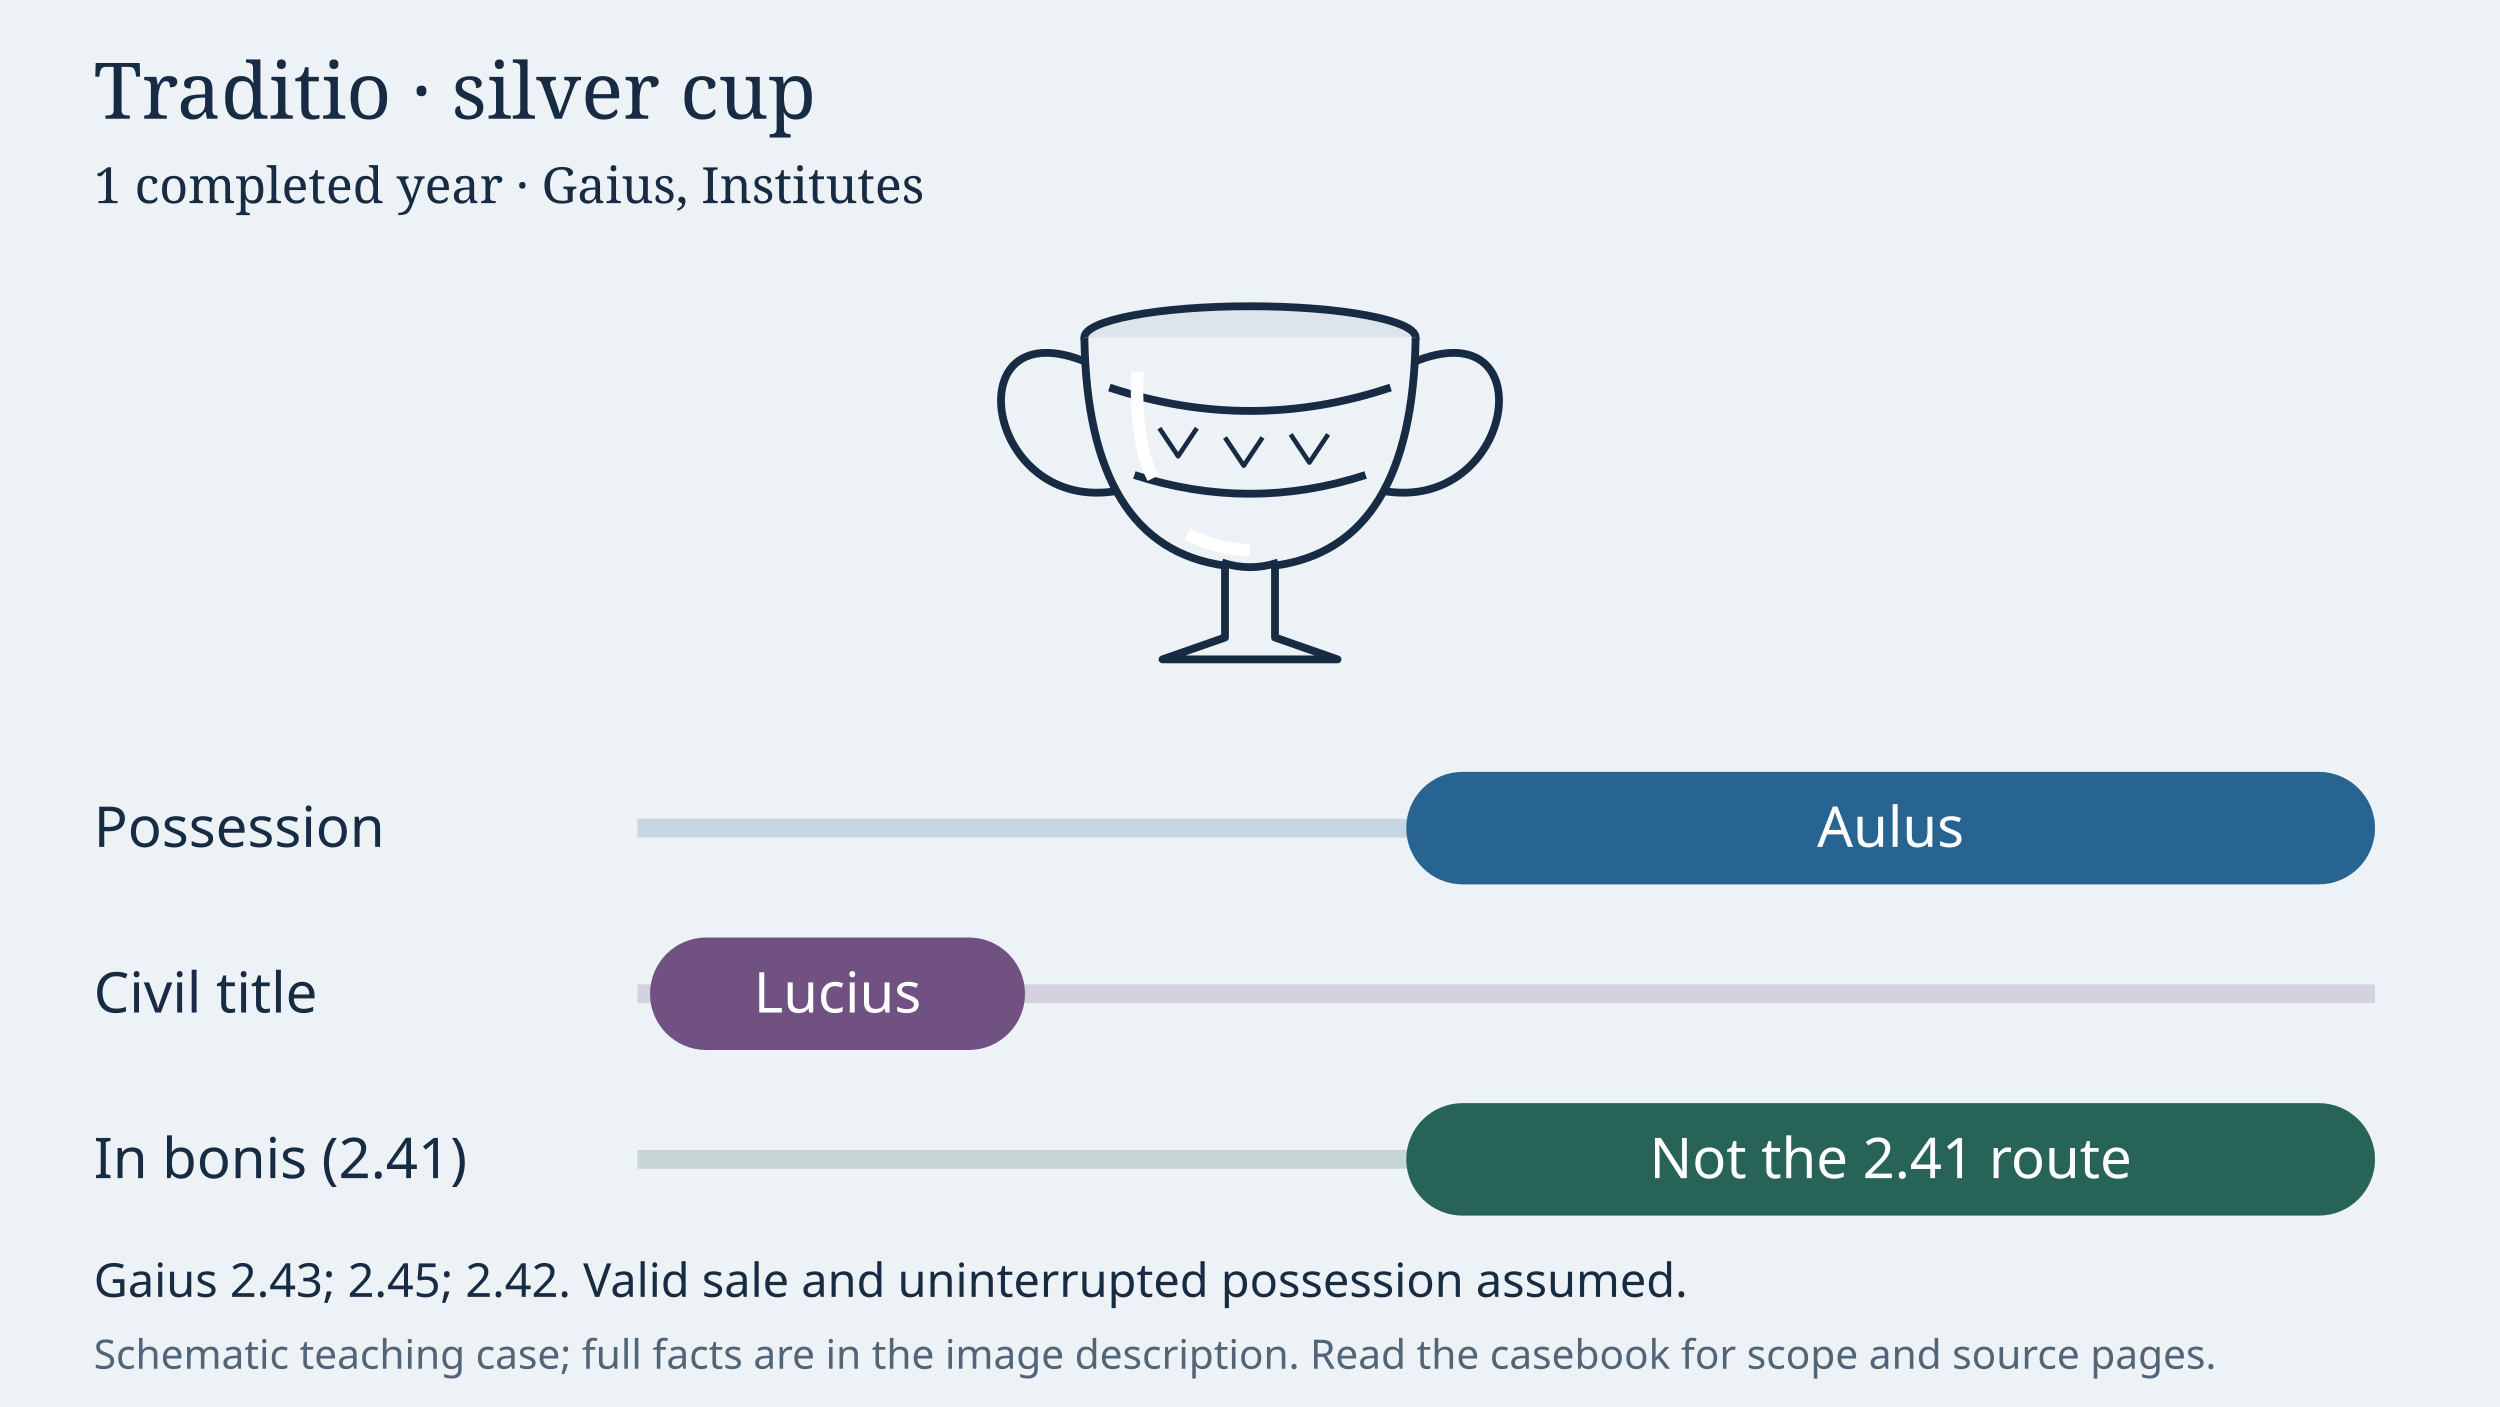
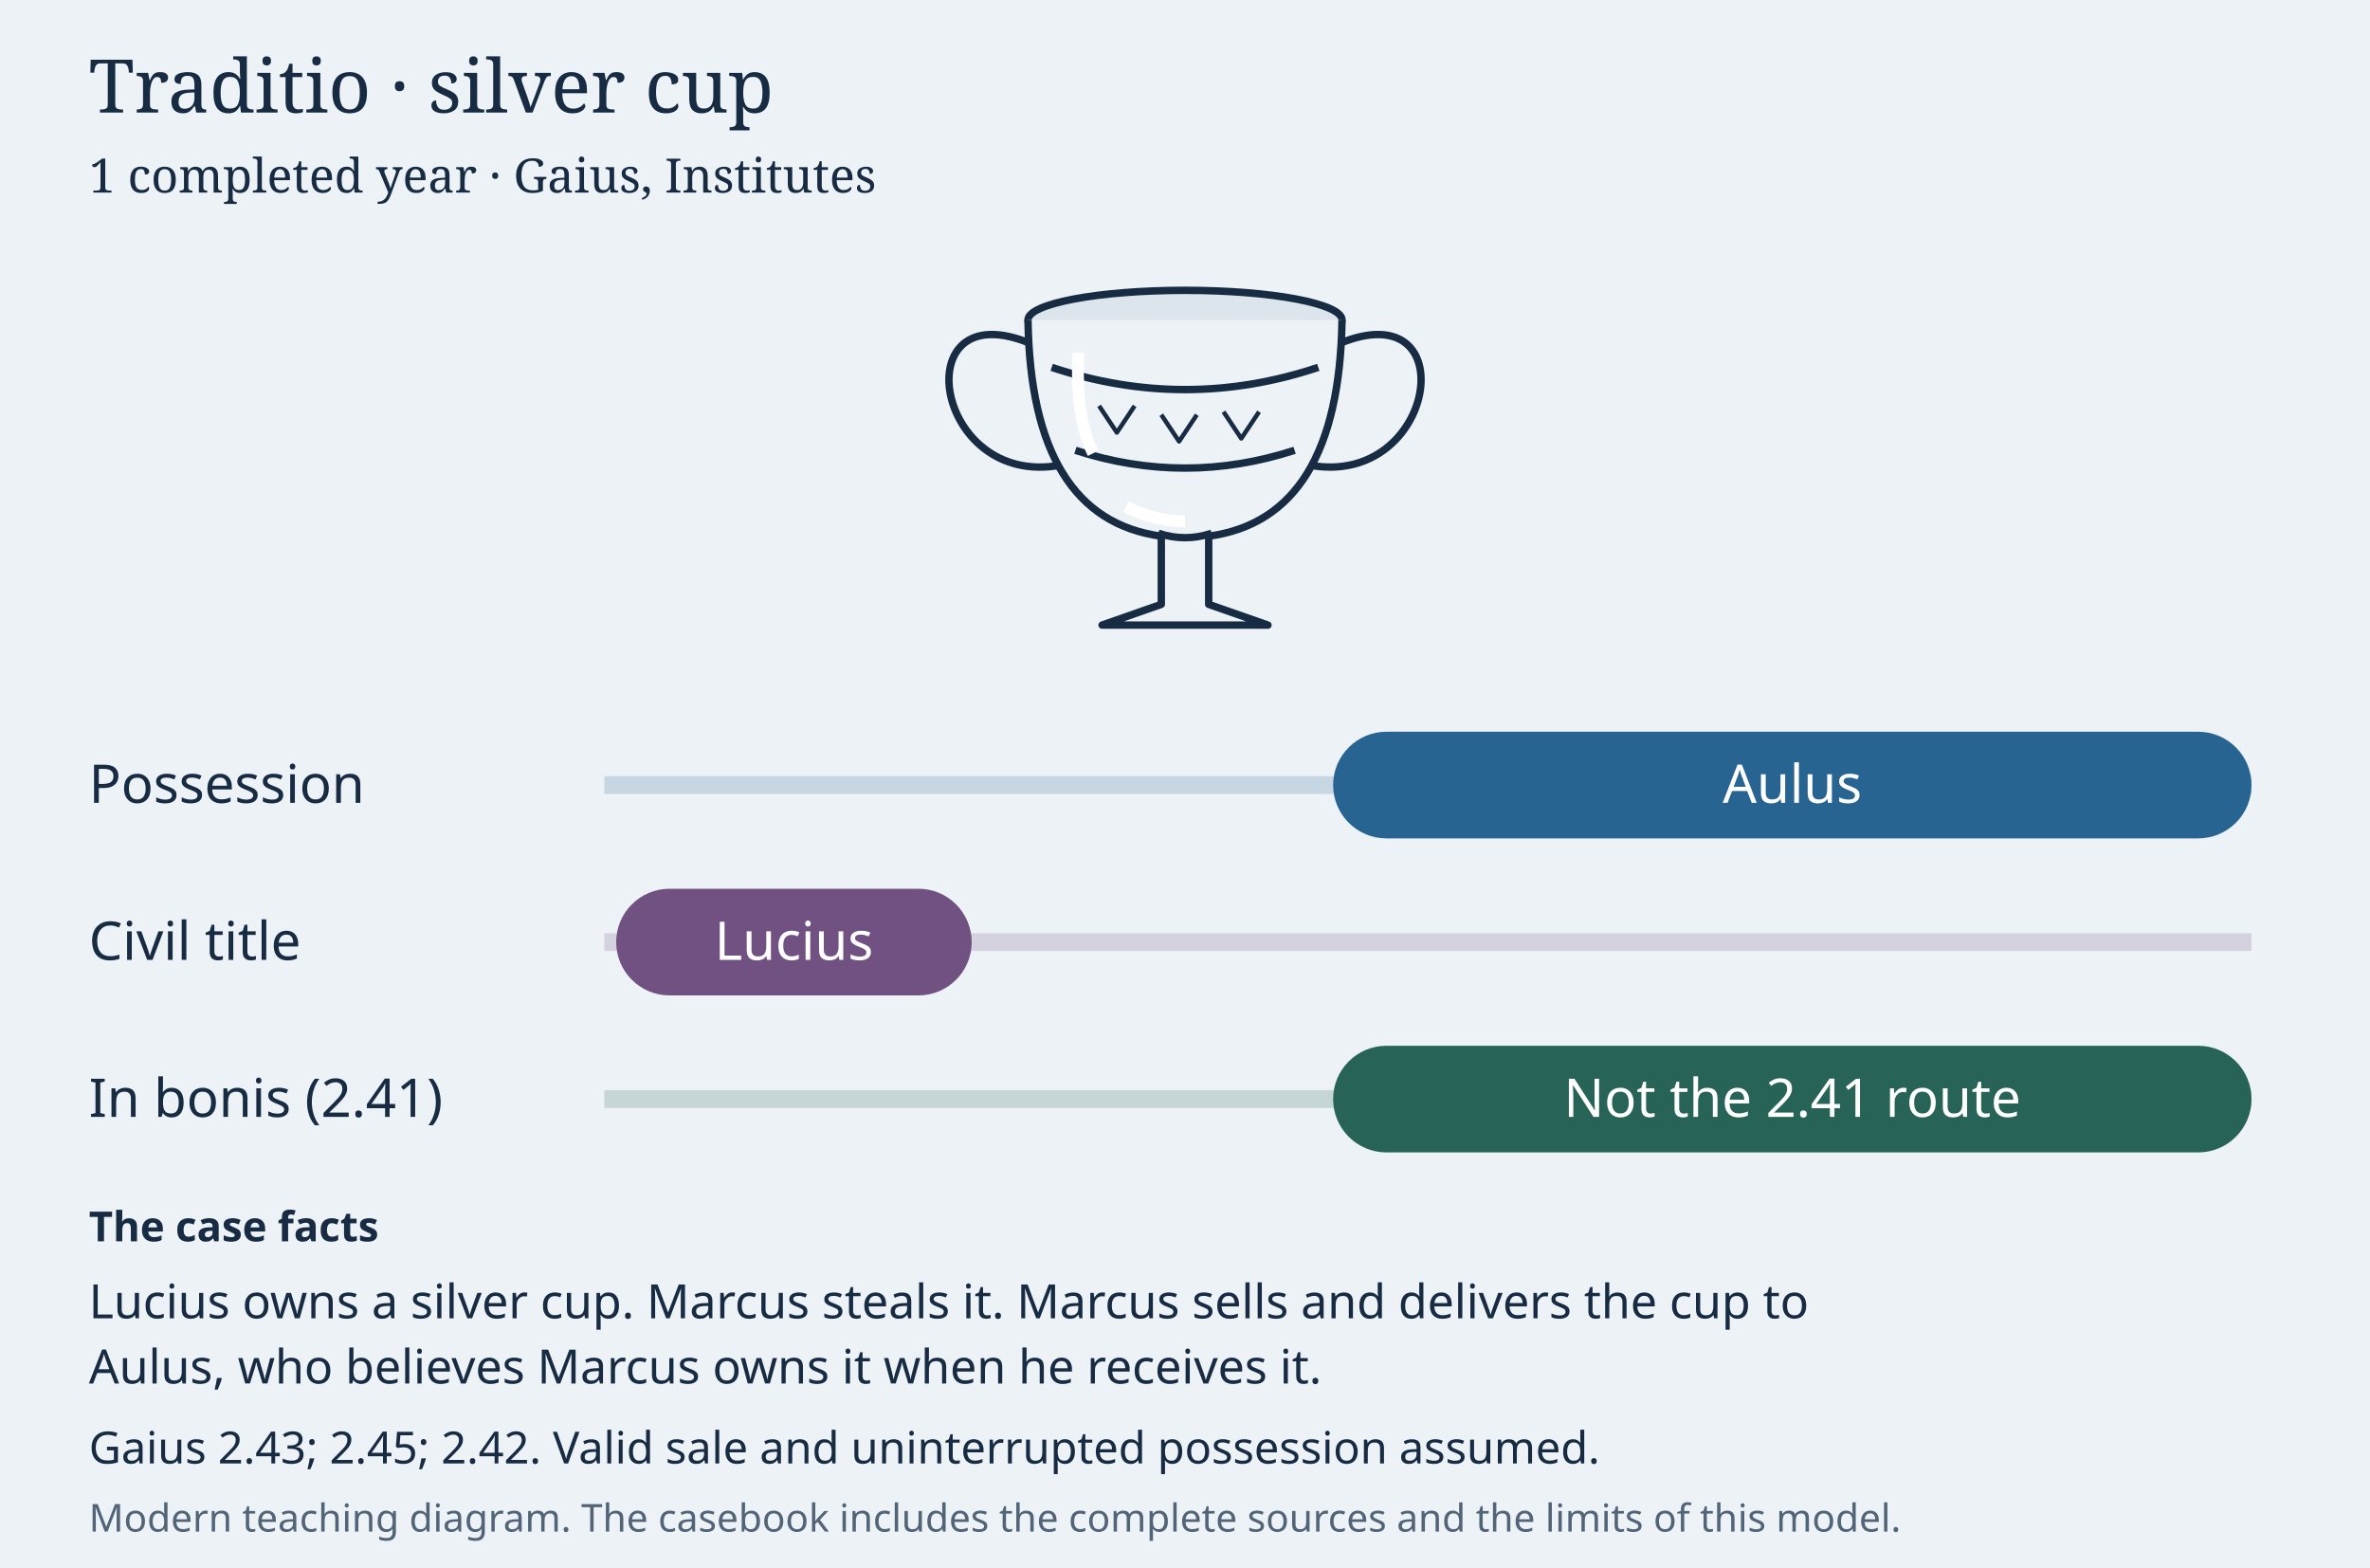
- <svg xmlns="http://www.w3.org/2000/svg" width="800" height="450" viewBox="0 0 800 450" role="img" aria-labelledby="svg-title svg-desc">
-   <rect width="800" height="450" fill="#edf2f6" />
+ <svg xmlns="http://www.w3.org/2000/svg" width="800" height="529" viewBox="0 0 800 529" role="img" aria-labelledby="diagram-title" aria-describedby="diagram-desc">
+   <rect width="800" height="529" fill="#edf2f6" />
  <g font-family="Georgia,serif" fill="#172b43">
    <text x="30" y="38" font-size="25">Traditio · silver cup</text>
    <text x="30" y="65" font-size="16">1 completed year · Gaius, Institutes</text>
  </g>
  <g transform="translate(280 64)" color="#172b43">
    <g fill="none" stroke="currentColor" stroke-width="2.5" stroke-linejoin="round">
      <ellipse cx="120" cy="44" rx="53" ry="10" fill="#dce5eb" />
      <path d="M67 44 Q68 111 112 117 L112 140 L92 147 L148 147 L128 140 L128 117 Q172 111 173 44" fill="#edf2f6" />
      <path d="M68 52 C25 34 35 101 78 93 M172 52 C215 34 205 101 162 93 M75 60 Q120 75 165 60 M83 88 Q120 100 157 88 M111 116 Q120 119 129 116" />
      <path d="M91 73 L97 82 L103 73 M112 76 L118 85 L124 76 M133 75 L139 84 L145 75" stroke-width="1.5" />
      <path d="M84 55 Q83 77 89 89 M100 107 Q110 112 120 112" stroke="#fff" stroke-width="4" />
    </g>
  </g>
  <g font-family="sans-serif" font-size="18">
    <text x="30" y="271" fill="#172b43">Possession</text>
    <path d="M204 265 H760" stroke="#286491" opacity=".2" stroke-width="6" />
    <rect x="450" y="247" width="310" height="36" rx="18" fill="#286491" />
    <text x="605" y="271" fill="white" text-anchor="middle">Aulus</text>
    <text x="30" y="324" fill="#172b43">Civil title</text>
    <path d="M204 318 H760" stroke="#705181" opacity=".2" stroke-width="6" />
    <rect x="208" y="300" width="120" height="36" rx="18" fill="#705181" />
    <text x="268" y="324" fill="white" text-anchor="middle">Lucius</text>
    <text x="30" y="377" fill="#172b43">In bonis (2.41)</text>
    <path d="M204 371 H760" stroke="#276457" opacity=".2" stroke-width="6" />
    <rect x="450" y="353" width="310" height="36" rx="18" fill="#276457" />
    <text x="605" y="377" fill="white" text-anchor="middle">Not the 2.41 route</text>
  </g>
-   <text x="30" y="415" font-family="sans-serif" font-size="15" fill="#172b43">Gaius 2.43; 2.45; 2.42. Valid sale and uninterrupted possession assumed.</text>
-   <text x="30" y="438" font-family="sans-serif" font-size="13" fill="#526478">Schematic teaching case; full facts are in the image description. Read the casebook for scope and source pages.</text>
+   <text x="30" y="419" font-family="sans-serif" font-size="14" font-weight="bold" fill="#172b43">The case facts</text>
+   <text font-family="sans-serif" font-size="16" fill="#172b43">
+     <tspan x="30" y="445">Lucius owns a silver cup. Marcus steals it. Marcus sells and delivers the cup to</tspan>
+     <tspan x="30" y="467">Aulus, who believes Marcus owns it when he receives it.</tspan>
+   </text>
+   <text x="30" y="494" font-family="sans-serif" font-size="15" fill="#172b43">Gaius 2.43; 2.45; 2.42. Valid sale and uninterrupted possession assumed.</text>
+   <text x="30" y="517" font-family="sans-serif" font-size="13" fill="#526478">Modern teaching diagram. The casebook includes the complete sources and the limits of this model.</text>
</svg>
